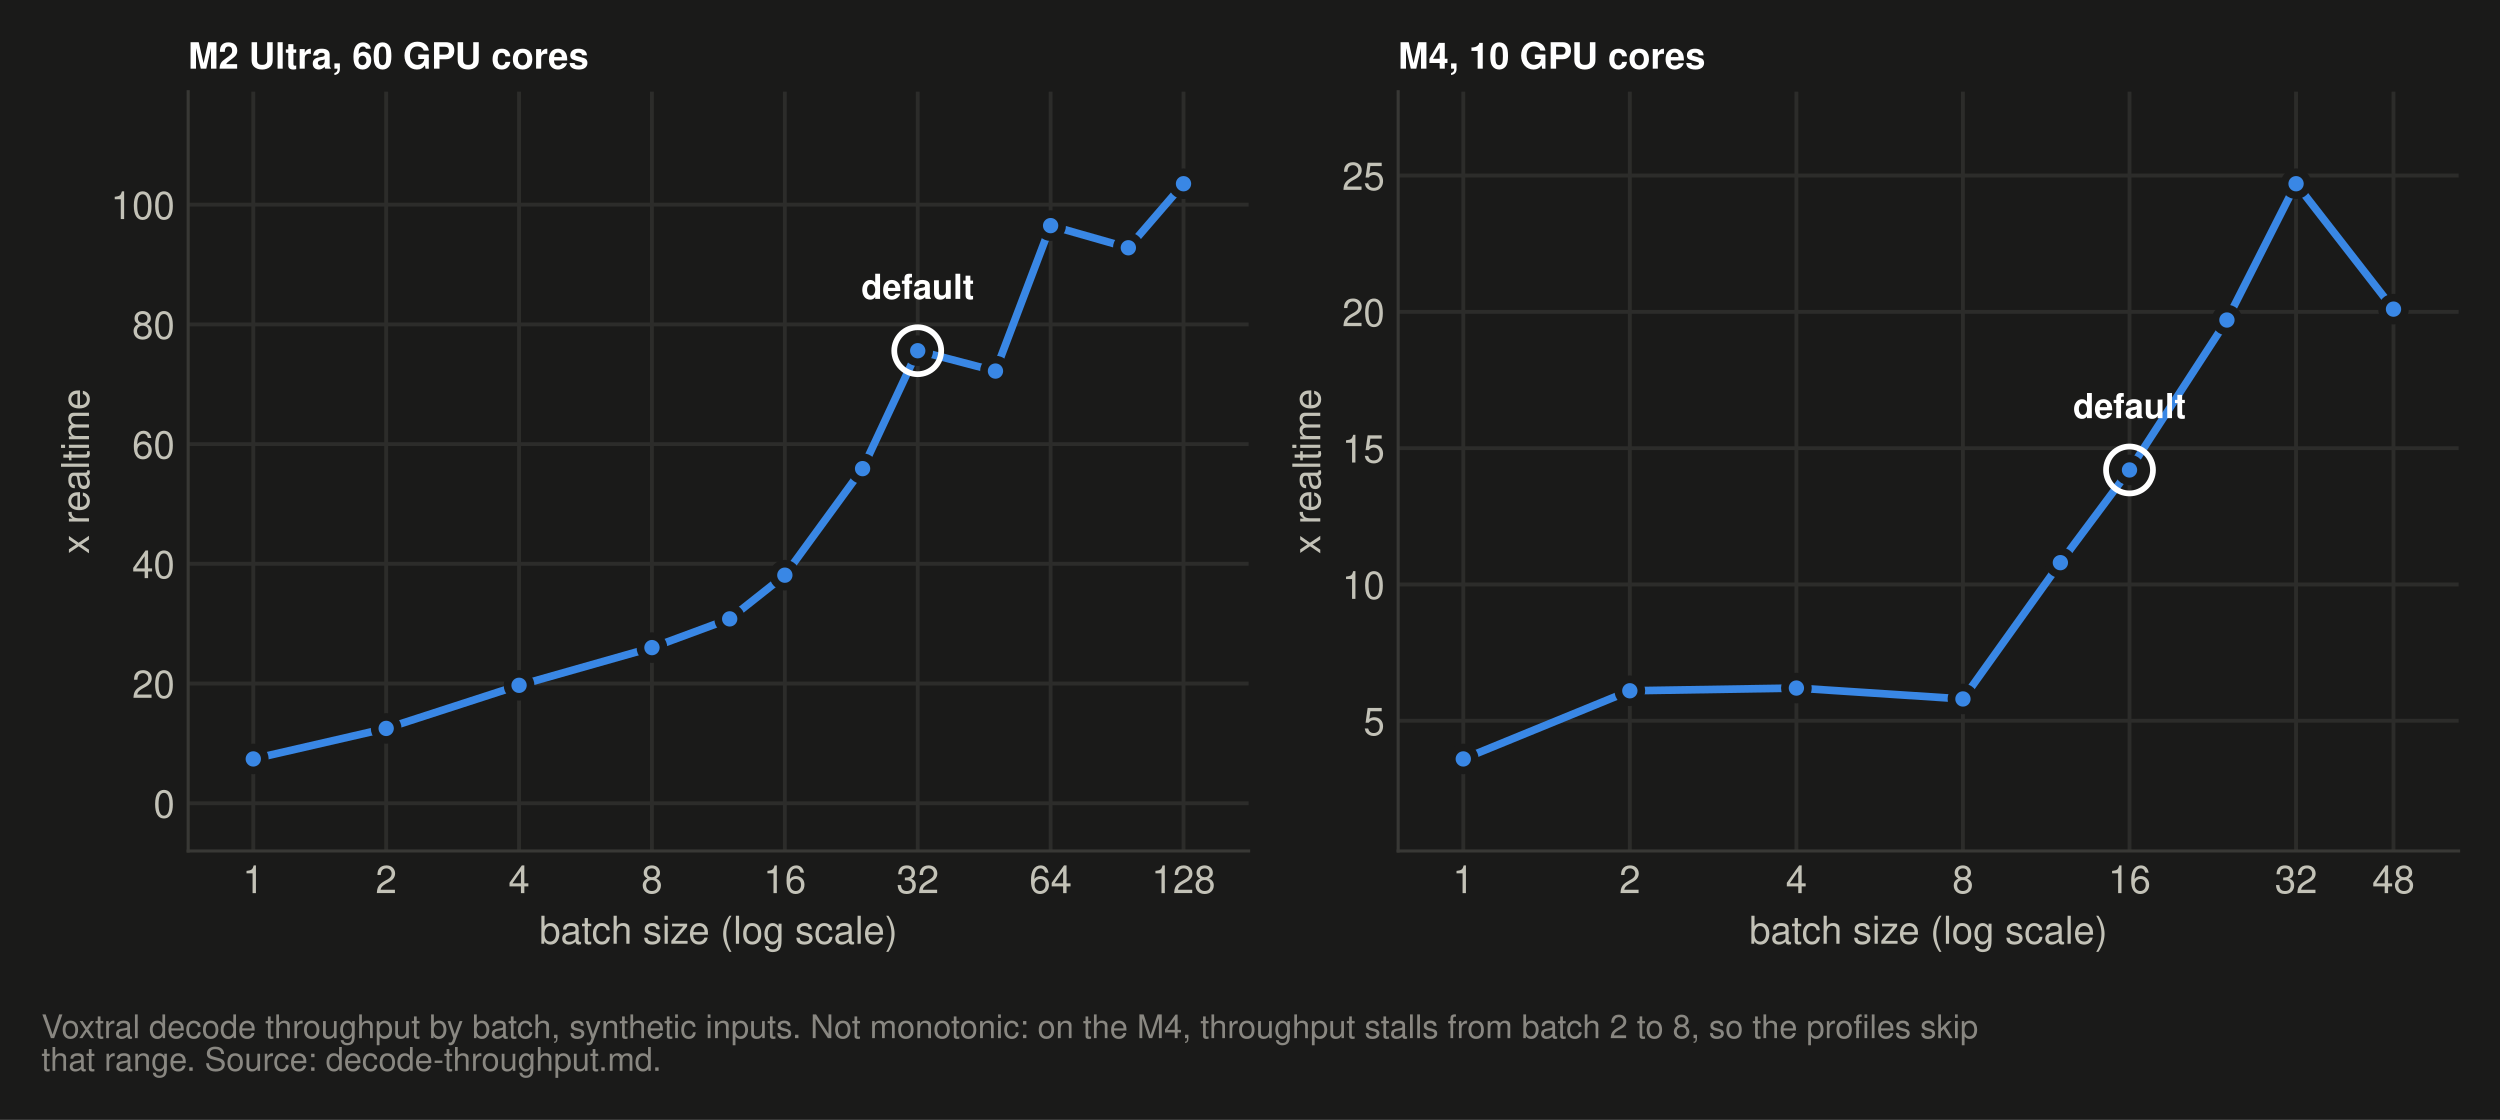
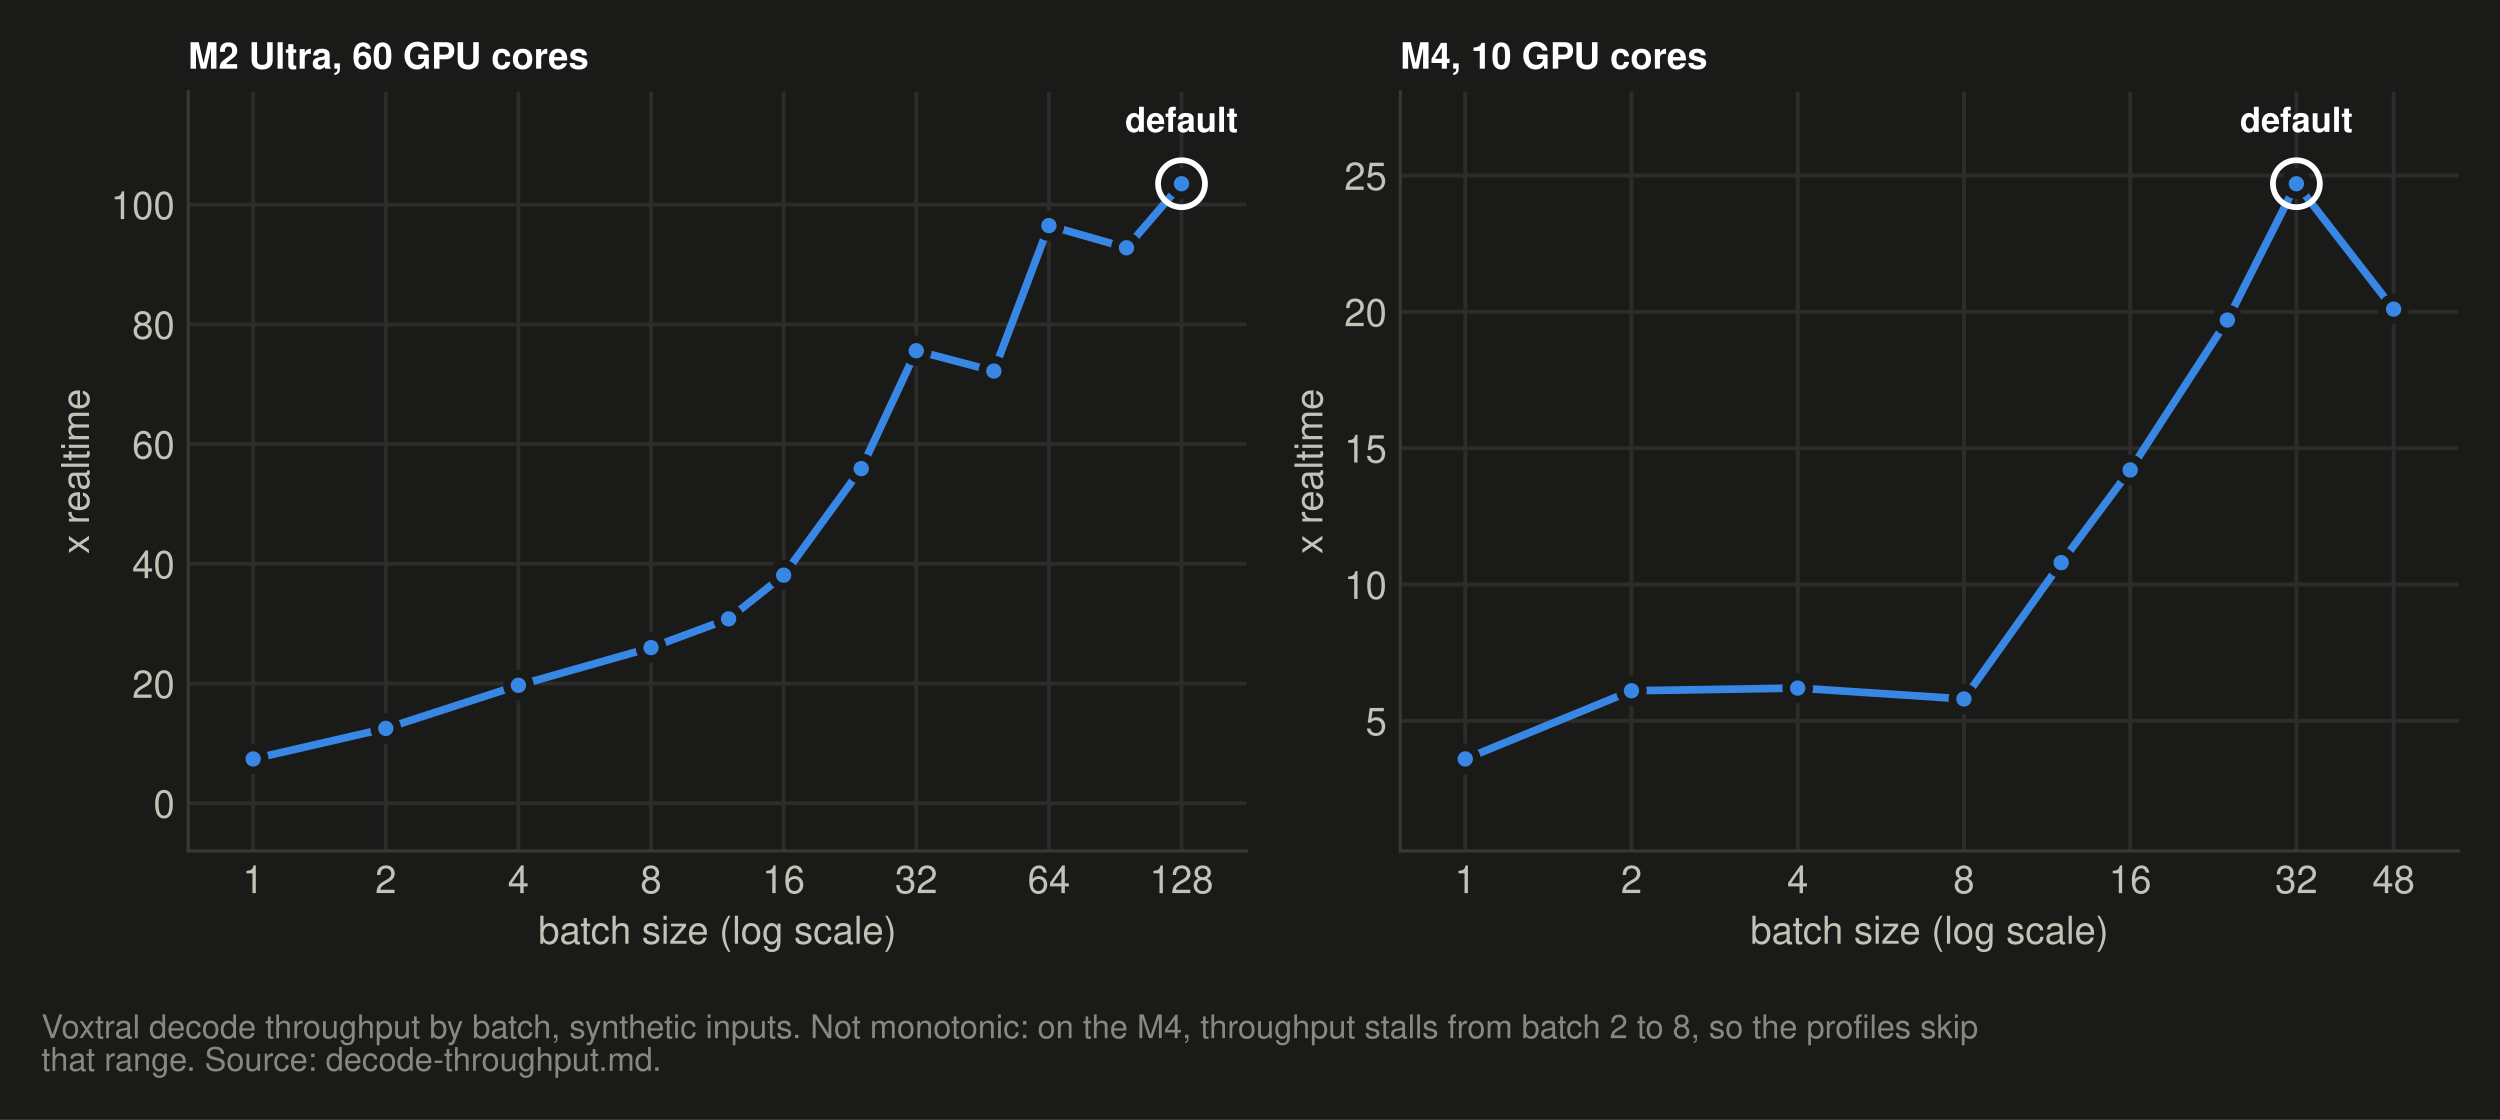
<svg xmlns="http://www.w3.org/2000/svg" xmlns:xlink="http://www.w3.org/1999/xlink" width="652.32pt" height="292.202pt" viewBox="0 0 652.32 292.202" version="1.1">
  <defs>
    <style type="text/css">*{stroke-linejoin: round; stroke-linecap: butt}</style>
  </defs>
  <g id="figure_1">
    <g id="patch_1">
      <path d="M 0 292.202  L 652.32 292.202  L 652.32 0  L 0 0  z " style="fill: #1a1a19" />
    </g>
    <g id="axes_1">
      <g id="patch_2">
-         <path d="M 49.099 222.041  L 325.8 222.041  L 325.8 23.925  L 49.099 23.925  z " style="fill: #1a1a19" />
+         <path d="M 49.099 222.041  L 325.248 222.041  L 325.248 23.925  L 49.099 23.925  z " style="fill: #1a1a19" />
      </g>
      <g id="matplotlib.axis_1">
        <g id="xtick_1">
          <g id="line2d_1">
-             <path d="M 66.09 222.041  L 66.09 23.925  " clip-path="url(#p92f41f80eb)" style="fill: none; stroke: #2c2c2a; stroke-linecap: round" />
+             <path d="M 66.056 222.041  L 66.056 23.925  " clip-path="url(#pb7563dc674)" style="fill: none; stroke: #2c2c2a; stroke-linecap: round" />
          </g>
          <g id="line2d_2" />
          <g id="text_1">
-             <text style="font-size: 10px; font-family: 'Helvetica', 'Arial', 'DejaVu Sans'; text-anchor: middle; fill: #c3c2b7" x="66.09" y="233.041" transform="rotate(-0 66.08962 233.0408)">1</text>
+             <text style="font-size: 10px; font-family: 'Helvetica', 'Arial', 'DejaVu Sans'; text-anchor: middle; fill: #c3c2b7" x="66.056" y="233.041" transform="rotate(-0 66.05575 233.0408)">1</text>
          </g>
        </g>
        <g id="xtick_2">
          <g id="line2d_3">
-             <path d="M 100.764 222.041  L 100.764 23.925  " clip-path="url(#p92f41f80eb)" style="fill: none; stroke: #2c2c2a; stroke-linecap: round" />
+             <path d="M 100.661 222.041  L 100.661 23.925  " clip-path="url(#pb7563dc674)" style="fill: none; stroke: #2c2c2a; stroke-linecap: round" />
          </g>
          <g id="line2d_4" />
          <g id="text_2">
-             <text style="font-size: 10px; font-family: 'Helvetica', 'Arial', 'DejaVu Sans'; text-anchor: middle; fill: #c3c2b7" x="100.764" y="233.041" transform="rotate(-0 100.7639 233.0408)">2</text>
+             <text style="font-size: 10px; font-family: 'Helvetica', 'Arial', 'DejaVu Sans'; text-anchor: middle; fill: #c3c2b7" x="100.661" y="233.041" transform="rotate(-0 100.6609 233.0408)">2</text>
          </g>
        </g>
        <g id="xtick_3">
          <g id="line2d_5">
-             <path d="M 135.438 222.041  L 135.438 23.925  " clip-path="url(#p92f41f80eb)" style="fill: none; stroke: #2c2c2a; stroke-linecap: round" />
+             <path d="M 135.266 222.041  L 135.266 23.925  " clip-path="url(#pb7563dc674)" style="fill: none; stroke: #2c2c2a; stroke-linecap: round" />
          </g>
          <g id="line2d_6" />
          <g id="text_3">
-             <text style="font-size: 10px; font-family: 'Helvetica', 'Arial', 'DejaVu Sans'; text-anchor: middle; fill: #c3c2b7" x="135.438" y="233.041" transform="rotate(-0 135.4382 233.0408)">4</text>
+             <text style="font-size: 10px; font-family: 'Helvetica', 'Arial', 'DejaVu Sans'; text-anchor: middle; fill: #c3c2b7" x="135.266" y="233.041" transform="rotate(-0 135.2661 233.0408)">4</text>
          </g>
        </g>
        <g id="xtick_4">
          <g id="line2d_7">
-             <path d="M 170.112 222.041  L 170.112 23.925  " clip-path="url(#p92f41f80eb)" style="fill: none; stroke: #2c2c2a; stroke-linecap: round" />
+             <path d="M 169.871 222.041  L 169.871 23.925  " clip-path="url(#pb7563dc674)" style="fill: none; stroke: #2c2c2a; stroke-linecap: round" />
          </g>
          <g id="line2d_8" />
          <g id="text_4">
-             <text style="font-size: 10px; font-family: 'Helvetica', 'Arial', 'DejaVu Sans'; text-anchor: middle; fill: #c3c2b7" x="170.112" y="233.041" transform="rotate(-0 170.1125 233.0408)">8</text>
+             <text style="font-size: 10px; font-family: 'Helvetica', 'Arial', 'DejaVu Sans'; text-anchor: middle; fill: #c3c2b7" x="169.871" y="233.041" transform="rotate(-0 169.8712 233.0408)">8</text>
          </g>
        </g>
        <g id="xtick_5">
          <g id="line2d_9">
-             <path d="M 204.787 222.041  L 204.787 23.925  " clip-path="url(#p92f41f80eb)" style="fill: none; stroke: #2c2c2a; stroke-linecap: round" />
+             <path d="M 204.476 222.041  L 204.476 23.925  " clip-path="url(#pb7563dc674)" style="fill: none; stroke: #2c2c2a; stroke-linecap: round" />
          </g>
          <g id="line2d_10" />
          <g id="text_5">
-             <text style="font-size: 10px; font-family: 'Helvetica', 'Arial', 'DejaVu Sans'; text-anchor: middle; fill: #c3c2b7" x="204.787" y="233.041" transform="rotate(-0 204.7868 233.0408)">16</text>
+             <text style="font-size: 10px; font-family: 'Helvetica', 'Arial', 'DejaVu Sans'; text-anchor: middle; fill: #c3c2b7" x="204.476" y="233.041" transform="rotate(-0 204.4764 233.0408)">16</text>
          </g>
        </g>
        <g id="xtick_6">
          <g id="line2d_11">
-             <path d="M 239.461 222.041  L 239.461 23.925  " clip-path="url(#p92f41f80eb)" style="fill: none; stroke: #2c2c2a; stroke-linecap: round" />
+             <path d="M 239.082 222.041  L 239.082 23.925  " clip-path="url(#pb7563dc674)" style="fill: none; stroke: #2c2c2a; stroke-linecap: round" />
          </g>
          <g id="line2d_12" />
          <g id="text_6">
-             <text style="font-size: 10px; font-family: 'Helvetica', 'Arial', 'DejaVu Sans'; text-anchor: middle; fill: #c3c2b7" x="239.461" y="233.041" transform="rotate(-0 239.461 233.0408)">32</text>
+             <text style="font-size: 10px; font-family: 'Helvetica', 'Arial', 'DejaVu Sans'; text-anchor: middle; fill: #c3c2b7" x="239.082" y="233.041" transform="rotate(-0 239.0815 233.0408)">32</text>
          </g>
        </g>
        <g id="xtick_7">
          <g id="line2d_13">
-             <path d="M 274.135 222.041  L 274.135 23.925  " clip-path="url(#p92f41f80eb)" style="fill: none; stroke: #2c2c2a; stroke-linecap: round" />
+             <path d="M 273.687 222.041  L 273.687 23.925  " clip-path="url(#pb7563dc674)" style="fill: none; stroke: #2c2c2a; stroke-linecap: round" />
          </g>
          <g id="line2d_14" />
          <g id="text_7">
-             <text style="font-size: 10px; font-family: 'Helvetica', 'Arial', 'DejaVu Sans'; text-anchor: middle; fill: #c3c2b7" x="274.135" y="233.041" transform="rotate(-0 274.1353 233.0408)">64</text>
+             <text style="font-size: 10px; font-family: 'Helvetica', 'Arial', 'DejaVu Sans'; text-anchor: middle; fill: #c3c2b7" x="273.687" y="233.041" transform="rotate(-0 273.6867 233.0408)">64</text>
          </g>
        </g>
        <g id="xtick_8">
          <g id="line2d_15">
-             <path d="M 308.81 222.041  L 308.81 23.925  " clip-path="url(#p92f41f80eb)" style="fill: none; stroke: #2c2c2a; stroke-linecap: round" />
+             <path d="M 308.292 222.041  L 308.292 23.925  " clip-path="url(#pb7563dc674)" style="fill: none; stroke: #2c2c2a; stroke-linecap: round" />
          </g>
          <g id="line2d_16" />
          <g id="text_8">
-             <text style="font-size: 10px; font-family: 'Helvetica', 'Arial', 'DejaVu Sans'; text-anchor: middle; fill: #c3c2b7" x="308.81" y="233.041" transform="rotate(-0 308.8096 233.0408)">128</text>
+             <text style="font-size: 10px; font-family: 'Helvetica', 'Arial', 'DejaVu Sans'; text-anchor: middle; fill: #c3c2b7" x="308.292" y="233.041" transform="rotate(-0 308.2918 233.0408)">128</text>
          </g>
        </g>
        <g id="text_9">
-           <text style="font-size: 10px; font-family: 'Helvetica', 'Arial', 'DejaVu Sans'; text-anchor: middle; fill: #c3c2b7" x="187.45" y="246.24" transform="rotate(-0 187.4496 246.24)">batch size (log scale)</text>
+           <text style="font-size: 10px; font-family: 'Helvetica', 'Arial', 'DejaVu Sans'; text-anchor: middle; fill: #c3c2b7" x="187.174" y="246.24" transform="rotate(-0 187.1738 246.24)">batch size (log scale)</text>
        </g>
      </g>
      <g id="matplotlib.axis_2">
        <g id="ytick_1">
          <g id="line2d_17">
-             <path d="M 49.099 209.584  L 325.8 209.584  " clip-path="url(#p92f41f80eb)" style="fill: none; stroke: #2c2c2a; stroke-linecap: round" />
+             <path d="M 49.099 209.584  L 325.248 209.584  " clip-path="url(#pb7563dc674)" style="fill: none; stroke: #2c2c2a; stroke-linecap: round" />
          </g>
          <g id="line2d_18" />
          <g id="text_10">
            <text style="font-size: 10px; font-family: 'Helvetica', 'Arial', 'DejaVu Sans'; text-anchor: end; fill: #c3c2b7" x="45.599" y="213.334" transform="rotate(-0 45.59922 213.334)">0</text>
          </g>
        </g>
        <g id="ytick_2">
          <g id="line2d_19">
-             <path d="M 49.099 178.348  L 325.8 178.348  " clip-path="url(#p92f41f80eb)" style="fill: none; stroke: #2c2c2a; stroke-linecap: round" />
+             <path d="M 49.099 178.348  L 325.248 178.348  " clip-path="url(#pb7563dc674)" style="fill: none; stroke: #2c2c2a; stroke-linecap: round" />
          </g>
          <g id="line2d_20" />
          <g id="text_11">
            <text style="font-size: 10px; font-family: 'Helvetica', 'Arial', 'DejaVu Sans'; text-anchor: end; fill: #c3c2b7" x="45.599" y="182.098" transform="rotate(-0 45.59922 182.0982)">20</text>
          </g>
        </g>
        <g id="ytick_3">
          <g id="line2d_21">
-             <path d="M 49.099 147.112  L 325.8 147.112  " clip-path="url(#p92f41f80eb)" style="fill: none; stroke: #2c2c2a; stroke-linecap: round" />
+             <path d="M 49.099 147.112  L 325.248 147.112  " clip-path="url(#pb7563dc674)" style="fill: none; stroke: #2c2c2a; stroke-linecap: round" />
          </g>
          <g id="line2d_22" />
          <g id="text_12">
            <text style="font-size: 10px; font-family: 'Helvetica', 'Arial', 'DejaVu Sans'; text-anchor: end; fill: #c3c2b7" x="45.599" y="150.862" transform="rotate(-0 45.59922 150.8625)">40</text>
          </g>
        </g>
        <g id="ytick_4">
          <g id="line2d_23">
-             <path d="M 49.099 115.877  L 325.8 115.877  " clip-path="url(#p92f41f80eb)" style="fill: none; stroke: #2c2c2a; stroke-linecap: round" />
+             <path d="M 49.099 115.877  L 325.248 115.877  " clip-path="url(#pb7563dc674)" style="fill: none; stroke: #2c2c2a; stroke-linecap: round" />
          </g>
          <g id="line2d_24" />
          <g id="text_13">
            <text style="font-size: 10px; font-family: 'Helvetica', 'Arial', 'DejaVu Sans'; text-anchor: end; fill: #c3c2b7" x="45.599" y="119.627" transform="rotate(-0 45.59922 119.6268)">60</text>
          </g>
        </g>
        <g id="ytick_5">
          <g id="line2d_25">
-             <path d="M 49.099 84.641  L 325.8 84.641  " clip-path="url(#p92f41f80eb)" style="fill: none; stroke: #2c2c2a; stroke-linecap: round" />
+             <path d="M 49.099 84.641  L 325.248 84.641  " clip-path="url(#pb7563dc674)" style="fill: none; stroke: #2c2c2a; stroke-linecap: round" />
          </g>
          <g id="line2d_26" />
          <g id="text_14">
            <text style="font-size: 10px; font-family: 'Helvetica', 'Arial', 'DejaVu Sans'; text-anchor: end; fill: #c3c2b7" x="45.599" y="88.391" transform="rotate(-0 45.59922 88.39102)">80</text>
          </g>
        </g>
        <g id="ytick_6">
          <g id="line2d_27">
-             <path d="M 49.099 53.405  L 325.8 53.405  " clip-path="url(#p92f41f80eb)" style="fill: none; stroke: #2c2c2a; stroke-linecap: round" />
+             <path d="M 49.099 53.405  L 325.248 53.405  " clip-path="url(#pb7563dc674)" style="fill: none; stroke: #2c2c2a; stroke-linecap: round" />
          </g>
          <g id="line2d_28" />
          <g id="text_15">
            <text style="font-size: 10px; font-family: 'Helvetica', 'Arial', 'DejaVu Sans'; text-anchor: end; fill: #c3c2b7" x="45.599" y="57.155" transform="rotate(-0 45.59922 57.15529)">100</text>
          </g>
        </g>
        <g id="text_16">
          <text style="font-size: 10px; font-family: 'Helvetica', 'Arial', 'DejaVu Sans'; text-anchor: middle; fill: #c3c2b7" x="23.217" y="122.983" transform="rotate(-90 23.21719 122.9829)">x realtime</text>
        </g>
      </g>
      <g id="patch_3">
        <path d="M 49.099 222.041  L 49.099 23.925  " style="fill: none; stroke: #383835; stroke-width: 0.8; stroke-linejoin: miter; stroke-linecap: square" />
      </g>
      <g id="patch_4">
-         <path d="M 49.099 222.041  L 325.8 222.041  " style="fill: none; stroke: #383835; stroke-width: 0.8; stroke-linejoin: miter; stroke-linecap: square" />
+         <path d="M 49.099 222.041  L 325.248 222.041  " style="fill: none; stroke: #383835; stroke-width: 0.8; stroke-linejoin: miter; stroke-linecap: square" />
      </g>
      <g id="line2d_29">
-         <path d="M 66.09 198.027  L 100.764 190.062  L 135.438 178.817  L 170.112 168.978  L 190.396 161.481  L 204.787 150.08  L 225.07 122.28  L 239.461 91.513  L 259.744 96.823  L 274.135 58.872  L 294.418 64.65  L 308.81 47.939  " clip-path="url(#p92f41f80eb)" style="fill: none; stroke: #3987e5; stroke-width: 2; stroke-linecap: round" />
+         <path d="M 66.056 198.027  L 100.661 190.062  L 135.266 178.817  L 169.871 168.978  L 190.114 161.481  L 204.476 150.08  L 224.719 122.28  L 239.082 91.513  L 259.324 96.823  L 273.687 58.872  L 293.929 64.65  L 308.292 47.939  " clip-path="url(#pb7563dc674)" style="fill: none; stroke: #3987e5; stroke-width: 2; stroke-linecap: round" />
        <defs>
          <path id="m226001cfbb" d="M 0 3  C 0.796 3 1.559 2.684 2.121 2.121  C 2.684 1.559 3 0.796 3 0  C 3 -0.796 2.684 -1.559 2.121 -2.121  C 1.559 -2.684 0.796 -3 0 -3  C -0.796 -3 -1.559 -2.684 -2.121 -2.121  C -2.684 -1.559 -3 -0.796 -3 0  C -3 0.796 -2.684 1.559 -2.121 2.121  C -1.559 2.684 -0.796 3 0 3  z " style="stroke: #1a1a19; stroke-width: 2" />
        </defs>
-         <g clip-path="url(#p92f41f80eb)">
-           <use xlink:href="#m226001cfbb" x="66.09" y="198.027" style="fill: #3987e5; stroke: #1a1a19; stroke-width: 2" />
-           <use xlink:href="#m226001cfbb" x="100.764" y="190.062" style="fill: #3987e5; stroke: #1a1a19; stroke-width: 2" />
-           <use xlink:href="#m226001cfbb" x="135.438" y="178.817" style="fill: #3987e5; stroke: #1a1a19; stroke-width: 2" />
-           <use xlink:href="#m226001cfbb" x="170.112" y="168.978" style="fill: #3987e5; stroke: #1a1a19; stroke-width: 2" />
-           <use xlink:href="#m226001cfbb" x="190.396" y="161.481" style="fill: #3987e5; stroke: #1a1a19; stroke-width: 2" />
-           <use xlink:href="#m226001cfbb" x="204.787" y="150.08" style="fill: #3987e5; stroke: #1a1a19; stroke-width: 2" />
-           <use xlink:href="#m226001cfbb" x="225.07" y="122.28" style="fill: #3987e5; stroke: #1a1a19; stroke-width: 2" />
-           <use xlink:href="#m226001cfbb" x="239.461" y="91.513" style="fill: #3987e5; stroke: #1a1a19; stroke-width: 2" />
-           <use xlink:href="#m226001cfbb" x="259.744" y="96.823" style="fill: #3987e5; stroke: #1a1a19; stroke-width: 2" />
-           <use xlink:href="#m226001cfbb" x="274.135" y="58.872" style="fill: #3987e5; stroke: #1a1a19; stroke-width: 2" />
-           <use xlink:href="#m226001cfbb" x="294.418" y="64.65" style="fill: #3987e5; stroke: #1a1a19; stroke-width: 2" />
-           <use xlink:href="#m226001cfbb" x="308.81" y="47.939" style="fill: #3987e5; stroke: #1a1a19; stroke-width: 2" />
+         <g clip-path="url(#pb7563dc674)">
+           <use xlink:href="#m226001cfbb" x="66.056" y="198.027" style="fill: #3987e5; stroke: #1a1a19; stroke-width: 2" />
+           <use xlink:href="#m226001cfbb" x="100.661" y="190.062" style="fill: #3987e5; stroke: #1a1a19; stroke-width: 2" />
+           <use xlink:href="#m226001cfbb" x="135.266" y="178.817" style="fill: #3987e5; stroke: #1a1a19; stroke-width: 2" />
+           <use xlink:href="#m226001cfbb" x="169.871" y="168.978" style="fill: #3987e5; stroke: #1a1a19; stroke-width: 2" />
+           <use xlink:href="#m226001cfbb" x="190.114" y="161.481" style="fill: #3987e5; stroke: #1a1a19; stroke-width: 2" />
+           <use xlink:href="#m226001cfbb" x="204.476" y="150.08" style="fill: #3987e5; stroke: #1a1a19; stroke-width: 2" />
+           <use xlink:href="#m226001cfbb" x="224.719" y="122.28" style="fill: #3987e5; stroke: #1a1a19; stroke-width: 2" />
+           <use xlink:href="#m226001cfbb" x="239.082" y="91.513" style="fill: #3987e5; stroke: #1a1a19; stroke-width: 2" />
+           <use xlink:href="#m226001cfbb" x="259.324" y="96.823" style="fill: #3987e5; stroke: #1a1a19; stroke-width: 2" />
+           <use xlink:href="#m226001cfbb" x="273.687" y="58.872" style="fill: #3987e5; stroke: #1a1a19; stroke-width: 2" />
+           <use xlink:href="#m226001cfbb" x="293.929" y="64.65" style="fill: #3987e5; stroke: #1a1a19; stroke-width: 2" />
+           <use xlink:href="#m226001cfbb" x="308.292" y="47.939" style="fill: #3987e5; stroke: #1a1a19; stroke-width: 2" />
        </g>
      </g>
      <g id="text_17">
-         <text style="font-weight: 700; font-size: 9px; font-family: 'Helvetica', 'Arial', 'DejaVu Sans'; text-anchor: middle; fill: #ffffff" x="239.461" y="77.984" transform="rotate(-0 239.461 77.98359)">default</text>
+         <text style="font-weight: 700; font-size: 9px; font-family: 'Helvetica', 'Arial', 'DejaVu Sans'; text-anchor: middle; fill: #ffffff" x="308.292" y="34.41" transform="rotate(-0 308.2918 34.40974)">default</text>
      </g>
      <g id="text_18">
        <text style="font-weight: 700; font-size: 9.5px; font-family: 'Helvetica', 'Arial', 'DejaVu Sans'; text-anchor: start; fill: #ffffff" x="49.099" y="17.925" transform="rotate(-0 49.09922 17.925)">M2 Ultra, 60 GPU cores</text>
      </g>
      <g id="PathCollection_1">
-         <path d="M 239.461 97.637  C 241.085 97.637 242.643 96.991 243.791 95.843  C 244.94 94.695 245.585 93.137 245.585 91.513  C 245.585 89.889 244.94 88.331 243.791 87.183  C 242.643 86.034 241.085 85.389 239.461 85.389  C 237.837 85.389 236.279 86.034 235.131 87.183  C 233.983 88.331 233.337 89.889 233.337 91.513  C 233.337 93.137 233.983 94.695 235.131 95.843  C 236.279 96.991 237.837 97.637 239.461 97.637  L 239.461 97.637  z " clip-path="url(#p92f41f80eb)" style="fill: none; stroke: #ffffff; stroke-width: 1.5" />
+         <path d="M 308.292 54.063  C 309.916 54.063 311.474 53.418 312.622 52.269  C 313.77 51.121 314.416 49.563 314.416 47.939  C 314.416 46.315 313.77 44.757 312.622 43.609  C 311.474 42.461 309.916 41.815 308.292 41.815  C 306.668 41.815 305.11 42.461 303.962 43.609  C 302.813 44.757 302.168 46.315 302.168 47.939  C 302.168 49.563 302.813 51.121 303.962 52.269  C 305.11 53.418 306.668 54.063 308.292 54.063  L 308.292 54.063  z " clip-path="url(#pb7563dc674)" style="fill: none; stroke: #ffffff; stroke-width: 1.5" />
      </g>
    </g>
    <g id="axes_2">
      <g id="patch_5">
-         <path d="M 364.819 222.041  L 641.52 222.041  L 641.52 23.925  L 364.819 23.925  z " style="fill: #1a1a19" />
+         <path d="M 365.371 222.041  L 641.52 222.041  L 641.52 23.925  L 365.371 23.925  z " style="fill: #1a1a19" />
      </g>
      <g id="matplotlib.axis_3">
        <g id="xtick_9">
          <g id="line2d_30">
-             <path d="M 381.81 222.041  L 381.81 23.925  " clip-path="url(#pe6632bb9fd)" style="fill: none; stroke: #2c2c2a; stroke-linecap: round" />
+             <path d="M 382.327 222.041  L 382.327 23.925  " clip-path="url(#p9bad2d44ac)" style="fill: none; stroke: #2c2c2a; stroke-linecap: round" />
          </g>
          <g id="line2d_31" />
          <g id="text_19">
-             <text style="font-size: 10px; font-family: 'Helvetica', 'Arial', 'DejaVu Sans'; text-anchor: middle; fill: #c3c2b7" x="381.81" y="233.041" transform="rotate(-0 381.8096 233.0408)">1</text>
+             <text style="font-size: 10px; font-family: 'Helvetica', 'Arial', 'DejaVu Sans'; text-anchor: middle; fill: #c3c2b7" x="382.327" y="233.041" transform="rotate(-0 382.3274 233.0408)">1</text>
          </g>
        </g>
        <g id="xtick_10">
          <g id="line2d_32">
-             <path d="M 425.269 222.041  L 425.269 23.925  " clip-path="url(#pe6632bb9fd)" style="fill: none; stroke: #2c2c2a; stroke-linecap: round" />
+             <path d="M 425.7 222.041  L 425.7 23.925  " clip-path="url(#p9bad2d44ac)" style="fill: none; stroke: #2c2c2a; stroke-linecap: round" />
          </g>
          <g id="line2d_33" />
          <g id="text_20">
-             <text style="font-size: 10px; font-family: 'Helvetica', 'Arial', 'DejaVu Sans'; text-anchor: middle; fill: #c3c2b7" x="425.269" y="233.041" transform="rotate(-0 425.2692 233.0408)">2</text>
+             <text style="font-size: 10px; font-family: 'Helvetica', 'Arial', 'DejaVu Sans'; text-anchor: middle; fill: #c3c2b7" x="425.7" y="233.041" transform="rotate(-0 425.7003 233.0408)">2</text>
          </g>
        </g>
        <g id="xtick_11">
          <g id="line2d_34">
-             <path d="M 468.729 222.041  L 468.729 23.925  " clip-path="url(#pe6632bb9fd)" style="fill: none; stroke: #2c2c2a; stroke-linecap: round" />
+             <path d="M 469.073 222.041  L 469.073 23.925  " clip-path="url(#p9bad2d44ac)" style="fill: none; stroke: #2c2c2a; stroke-linecap: round" />
          </g>
          <g id="line2d_35" />
          <g id="text_21">
-             <text style="font-size: 10px; font-family: 'Helvetica', 'Arial', 'DejaVu Sans'; text-anchor: middle; fill: #c3c2b7" x="468.729" y="233.041" transform="rotate(-0 468.7287 233.0408)">4</text>
+             <text style="font-size: 10px; font-family: 'Helvetica', 'Arial', 'DejaVu Sans'; text-anchor: middle; fill: #c3c2b7" x="469.073" y="233.041" transform="rotate(-0 469.0732 233.0408)">4</text>
          </g>
        </g>
        <g id="xtick_12">
          <g id="line2d_36">
-             <path d="M 512.188 222.041  L 512.188 23.925  " clip-path="url(#pe6632bb9fd)" style="fill: none; stroke: #2c2c2a; stroke-linecap: round" />
+             <path d="M 512.446 222.041  L 512.446 23.925  " clip-path="url(#p9bad2d44ac)" style="fill: none; stroke: #2c2c2a; stroke-linecap: round" />
          </g>
          <g id="line2d_37" />
          <g id="text_22">
-             <text style="font-size: 10px; font-family: 'Helvetica', 'Arial', 'DejaVu Sans'; text-anchor: middle; fill: #c3c2b7" x="512.188" y="233.041" transform="rotate(-0 512.1883 233.0408)">8</text>
+             <text style="font-size: 10px; font-family: 'Helvetica', 'Arial', 'DejaVu Sans'; text-anchor: middle; fill: #c3c2b7" x="512.446" y="233.041" transform="rotate(-0 512.4461 233.0408)">8</text>
          </g>
        </g>
        <g id="xtick_13">
          <g id="line2d_38">
-             <path d="M 555.648 222.041  L 555.648 23.925  " clip-path="url(#pe6632bb9fd)" style="fill: none; stroke: #2c2c2a; stroke-linecap: round" />
+             <path d="M 555.819 222.041  L 555.819 23.925  " clip-path="url(#p9bad2d44ac)" style="fill: none; stroke: #2c2c2a; stroke-linecap: round" />
          </g>
          <g id="line2d_39" />
          <g id="text_23">
-             <text style="font-size: 10px; font-family: 'Helvetica', 'Arial', 'DejaVu Sans'; text-anchor: middle; fill: #c3c2b7" x="555.648" y="233.041" transform="rotate(-0 555.6478 233.0408)">16</text>
+             <text style="font-size: 10px; font-family: 'Helvetica', 'Arial', 'DejaVu Sans'; text-anchor: middle; fill: #c3c2b7" x="555.819" y="233.041" transform="rotate(-0 555.819 233.0408)">16</text>
          </g>
        </g>
        <g id="xtick_14">
          <g id="line2d_40">
-             <path d="M 599.107 222.041  L 599.107 23.925  " clip-path="url(#pe6632bb9fd)" style="fill: none; stroke: #2c2c2a; stroke-linecap: round" />
+             <path d="M 599.192 222.041  L 599.192 23.925  " clip-path="url(#p9bad2d44ac)" style="fill: none; stroke: #2c2c2a; stroke-linecap: round" />
          </g>
          <g id="line2d_41" />
          <g id="text_24">
-             <text style="font-size: 10px; font-family: 'Helvetica', 'Arial', 'DejaVu Sans'; text-anchor: middle; fill: #c3c2b7" x="599.107" y="233.041" transform="rotate(-0 599.1074 233.0408)">32</text>
+             <text style="font-size: 10px; font-family: 'Helvetica', 'Arial', 'DejaVu Sans'; text-anchor: middle; fill: #c3c2b7" x="599.192" y="233.041" transform="rotate(-0 599.1919 233.0408)">32</text>
          </g>
        </g>
        <g id="xtick_15">
          <g id="line2d_42">
-             <path d="M 624.53 222.041  L 624.53 23.925  " clip-path="url(#pe6632bb9fd)" style="fill: none; stroke: #2c2c2a; stroke-linecap: round" />
+             <path d="M 624.563 222.041  L 624.563 23.925  " clip-path="url(#p9bad2d44ac)" style="fill: none; stroke: #2c2c2a; stroke-linecap: round" />
          </g>
          <g id="line2d_43" />
          <g id="text_25">
-             <text style="font-size: 10px; font-family: 'Helvetica', 'Arial', 'DejaVu Sans'; text-anchor: middle; fill: #c3c2b7" x="624.53" y="233.041" transform="rotate(-0 624.5296 233.0408)">48</text>
+             <text style="font-size: 10px; font-family: 'Helvetica', 'Arial', 'DejaVu Sans'; text-anchor: middle; fill: #c3c2b7" x="624.563" y="233.041" transform="rotate(-0 624.5635 233.0408)">48</text>
          </g>
        </g>
        <g id="text_26">
-           <text style="font-size: 10px; font-family: 'Helvetica', 'Arial', 'DejaVu Sans'; text-anchor: middle; fill: #c3c2b7" x="503.17" y="246.24" transform="rotate(-0 503.1696 246.24)">batch size (log scale)</text>
+           <text style="font-size: 10px; font-family: 'Helvetica', 'Arial', 'DejaVu Sans'; text-anchor: middle; fill: #c3c2b7" x="503.445" y="246.24" transform="rotate(-0 503.4454 246.24)">batch size (log scale)</text>
        </g>
      </g>
      <g id="matplotlib.axis_4">
        <g id="ytick_7">
          <g id="line2d_44">
-             <path d="M 364.819 188.068  L 641.52 188.068  " clip-path="url(#pe6632bb9fd)" style="fill: none; stroke: #2c2c2a; stroke-linecap: round" />
+             <path d="M 365.371 188.068  L 641.52 188.068  " clip-path="url(#p9bad2d44ac)" style="fill: none; stroke: #2c2c2a; stroke-linecap: round" />
          </g>
          <g id="line2d_45" />
          <g id="text_27">
-             <text style="font-size: 10px; font-family: 'Helvetica', 'Arial', 'DejaVu Sans'; text-anchor: end; fill: #c3c2b7" x="361.319" y="191.818" transform="rotate(-0 361.3192 191.8183)">5</text>
+             <text style="font-size: 10px; font-family: 'Helvetica', 'Arial', 'DejaVu Sans'; text-anchor: end; fill: #c3c2b7" x="361.871" y="191.818" transform="rotate(-0 361.8708 191.8183)">5</text>
          </g>
        </g>
        <g id="ytick_8">
          <g id="line2d_46">
-             <path d="M 364.819 152.503  L 641.52 152.503  " clip-path="url(#pe6632bb9fd)" style="fill: none; stroke: #2c2c2a; stroke-linecap: round" />
+             <path d="M 365.371 152.503  L 641.52 152.503  " clip-path="url(#p9bad2d44ac)" style="fill: none; stroke: #2c2c2a; stroke-linecap: round" />
          </g>
          <g id="line2d_47" />
          <g id="text_28">
-             <text style="font-size: 10px; font-family: 'Helvetica', 'Arial', 'DejaVu Sans'; text-anchor: end; fill: #c3c2b7" x="361.319" y="156.253" transform="rotate(-0 361.3192 156.2525)">10</text>
+             <text style="font-size: 10px; font-family: 'Helvetica', 'Arial', 'DejaVu Sans'; text-anchor: end; fill: #c3c2b7" x="361.871" y="156.253" transform="rotate(-0 361.8708 156.2525)">10</text>
          </g>
        </g>
        <g id="ytick_9">
          <g id="line2d_48">
-             <path d="M 364.819 116.937  L 641.52 116.937  " clip-path="url(#pe6632bb9fd)" style="fill: none; stroke: #2c2c2a; stroke-linecap: round" />
+             <path d="M 365.371 116.937  L 641.52 116.937  " clip-path="url(#p9bad2d44ac)" style="fill: none; stroke: #2c2c2a; stroke-linecap: round" />
          </g>
          <g id="line2d_49" />
          <g id="text_29">
-             <text style="font-size: 10px; font-family: 'Helvetica', 'Arial', 'DejaVu Sans'; text-anchor: end; fill: #c3c2b7" x="361.319" y="120.687" transform="rotate(-0 361.3192 120.6867)">15</text>
+             <text style="font-size: 10px; font-family: 'Helvetica', 'Arial', 'DejaVu Sans'; text-anchor: end; fill: #c3c2b7" x="361.871" y="120.687" transform="rotate(-0 361.8708 120.6867)">15</text>
          </g>
        </g>
        <g id="ytick_10">
          <g id="line2d_50">
-             <path d="M 364.819 81.371  L 641.52 81.371  " clip-path="url(#pe6632bb9fd)" style="fill: none; stroke: #2c2c2a; stroke-linecap: round" />
+             <path d="M 365.371 81.371  L 641.52 81.371  " clip-path="url(#p9bad2d44ac)" style="fill: none; stroke: #2c2c2a; stroke-linecap: round" />
          </g>
          <g id="line2d_51" />
          <g id="text_30">
-             <text style="font-size: 10px; font-family: 'Helvetica', 'Arial', 'DejaVu Sans'; text-anchor: end; fill: #c3c2b7" x="361.319" y="85.121" transform="rotate(-0 361.3192 85.12089)">20</text>
+             <text style="font-size: 10px; font-family: 'Helvetica', 'Arial', 'DejaVu Sans'; text-anchor: end; fill: #c3c2b7" x="361.871" y="85.121" transform="rotate(-0 361.8708 85.12089)">20</text>
          </g>
        </g>
        <g id="ytick_11">
          <g id="line2d_52">
-             <path d="M 364.819 45.805  L 641.52 45.805  " clip-path="url(#pe6632bb9fd)" style="fill: none; stroke: #2c2c2a; stroke-linecap: round" />
+             <path d="M 365.371 45.805  L 641.52 45.805  " clip-path="url(#p9bad2d44ac)" style="fill: none; stroke: #2c2c2a; stroke-linecap: round" />
          </g>
          <g id="line2d_53" />
          <g id="text_31">
-             <text style="font-size: 10px; font-family: 'Helvetica', 'Arial', 'DejaVu Sans'; text-anchor: end; fill: #c3c2b7" x="361.319" y="49.555" transform="rotate(-0 361.3192 49.55509)">25</text>
+             <text style="font-size: 10px; font-family: 'Helvetica', 'Arial', 'DejaVu Sans'; text-anchor: end; fill: #c3c2b7" x="361.871" y="49.555" transform="rotate(-0 361.8708 49.55509)">25</text>
          </g>
        </g>
        <g id="text_32">
-           <text style="font-size: 10px; font-family: 'Helvetica', 'Arial', 'DejaVu Sans'; text-anchor: middle; fill: #c3c2b7" x="344.498" y="122.983" transform="rotate(-90 344.4981 122.9829)">x realtime</text>
+           <text style="font-size: 10px; font-family: 'Helvetica', 'Arial', 'DejaVu Sans'; text-anchor: middle; fill: #c3c2b7" x="345.05" y="122.983" transform="rotate(-90 345.0498 122.9829)">x realtime</text>
        </g>
      </g>
      <g id="patch_6">
-         <path d="M 364.819 222.041  L 364.819 23.925  " style="fill: none; stroke: #383835; stroke-width: 0.8; stroke-linejoin: miter; stroke-linecap: square" />
+         <path d="M 365.371 222.041  L 365.371 23.925  " style="fill: none; stroke: #383835; stroke-width: 0.8; stroke-linejoin: miter; stroke-linecap: square" />
      </g>
      <g id="patch_7">
-         <path d="M 364.819 222.041  L 641.52 222.041  " style="fill: none; stroke: #383835; stroke-width: 0.8; stroke-linejoin: miter; stroke-linecap: square" />
+         <path d="M 365.371 222.041  L 641.52 222.041  " style="fill: none; stroke: #383835; stroke-width: 0.8; stroke-linejoin: miter; stroke-linecap: square" />
      </g>
      <g id="line2d_54">
-         <path d="M 381.81 198.027  L 425.269 180.244  L 468.729 179.533  L 512.188 182.378  L 537.61 146.812  L 555.648 122.627  L 581.07 83.505  L 599.107 47.939  L 624.53 80.66  " clip-path="url(#pe6632bb9fd)" style="fill: none; stroke: #3987e5; stroke-width: 2; stroke-linecap: round" />
-         <g clip-path="url(#pe6632bb9fd)">
-           <use xlink:href="#m226001cfbb" x="381.81" y="198.027" style="fill: #3987e5; stroke: #1a1a19; stroke-width: 2" />
-           <use xlink:href="#m226001cfbb" x="425.269" y="180.244" style="fill: #3987e5; stroke: #1a1a19; stroke-width: 2" />
-           <use xlink:href="#m226001cfbb" x="468.729" y="179.533" style="fill: #3987e5; stroke: #1a1a19; stroke-width: 2" />
-           <use xlink:href="#m226001cfbb" x="512.188" y="182.378" style="fill: #3987e5; stroke: #1a1a19; stroke-width: 2" />
-           <use xlink:href="#m226001cfbb" x="537.61" y="146.812" style="fill: #3987e5; stroke: #1a1a19; stroke-width: 2" />
-           <use xlink:href="#m226001cfbb" x="555.648" y="122.627" style="fill: #3987e5; stroke: #1a1a19; stroke-width: 2" />
-           <use xlink:href="#m226001cfbb" x="581.07" y="83.505" style="fill: #3987e5; stroke: #1a1a19; stroke-width: 2" />
-           <use xlink:href="#m226001cfbb" x="599.107" y="47.939" style="fill: #3987e5; stroke: #1a1a19; stroke-width: 2" />
-           <use xlink:href="#m226001cfbb" x="624.53" y="80.66" style="fill: #3987e5; stroke: #1a1a19; stroke-width: 2" />
+         <path d="M 382.327 198.027  L 425.7 180.244  L 469.073 179.533  L 512.446 182.378  L 537.818 146.812  L 555.819 122.627  L 581.191 83.505  L 599.192 47.939  L 624.563 80.66  " clip-path="url(#p9bad2d44ac)" style="fill: none; stroke: #3987e5; stroke-width: 2; stroke-linecap: round" />
+         <g clip-path="url(#p9bad2d44ac)">
+           <use xlink:href="#m226001cfbb" x="382.327" y="198.027" style="fill: #3987e5; stroke: #1a1a19; stroke-width: 2" />
+           <use xlink:href="#m226001cfbb" x="425.7" y="180.244" style="fill: #3987e5; stroke: #1a1a19; stroke-width: 2" />
+           <use xlink:href="#m226001cfbb" x="469.073" y="179.533" style="fill: #3987e5; stroke: #1a1a19; stroke-width: 2" />
+           <use xlink:href="#m226001cfbb" x="512.446" y="182.378" style="fill: #3987e5; stroke: #1a1a19; stroke-width: 2" />
+           <use xlink:href="#m226001cfbb" x="537.818" y="146.812" style="fill: #3987e5; stroke: #1a1a19; stroke-width: 2" />
+           <use xlink:href="#m226001cfbb" x="555.819" y="122.627" style="fill: #3987e5; stroke: #1a1a19; stroke-width: 2" />
+           <use xlink:href="#m226001cfbb" x="581.191" y="83.505" style="fill: #3987e5; stroke: #1a1a19; stroke-width: 2" />
+           <use xlink:href="#m226001cfbb" x="599.192" y="47.939" style="fill: #3987e5; stroke: #1a1a19; stroke-width: 2" />
+           <use xlink:href="#m226001cfbb" x="624.563" y="80.66" style="fill: #3987e5; stroke: #1a1a19; stroke-width: 2" />
        </g>
      </g>
      <g id="text_33">
-         <text style="font-weight: 700; font-size: 9px; font-family: 'Helvetica', 'Arial', 'DejaVu Sans'; text-anchor: middle; fill: #ffffff" x="555.648" y="109.098" transform="rotate(-0 555.6478 109.0979)">default</text>
+         <text style="font-weight: 700; font-size: 9px; font-family: 'Helvetica', 'Arial', 'DejaVu Sans'; text-anchor: middle; fill: #ffffff" x="599.192" y="34.41" transform="rotate(-0 599.1919 34.40974)">default</text>
      </g>
      <g id="text_34">
-         <text style="font-weight: 700; font-size: 9.5px; font-family: 'Helvetica', 'Arial', 'DejaVu Sans'; text-anchor: start; fill: #ffffff" x="364.819" y="17.925" transform="rotate(-0 364.8192 17.925)">M4, 10 GPU cores</text>
+         <text style="font-weight: 700; font-size: 9.5px; font-family: 'Helvetica', 'Arial', 'DejaVu Sans'; text-anchor: start; fill: #ffffff" x="365.371" y="17.925" transform="rotate(-0 365.3708 17.925)">M4, 10 GPU cores</text>
      </g>
      <g id="PathCollection_2">
-         <path d="M 555.648 128.751  C 557.272 128.751 558.83 128.106 559.978 126.957  C 561.126 125.809 561.772 124.251 561.772 122.627  C 561.772 121.003 561.126 119.445 559.978 118.297  C 558.83 117.149 557.272 116.504 555.648 116.504  C 554.024 116.504 552.466 117.149 551.318 118.297  C 550.169 119.445 549.524 121.003 549.524 122.627  C 549.524 124.251 550.169 125.809 551.318 126.957  C 552.466 128.106 554.024 128.751 555.648 128.751  L 555.648 128.751  z " clip-path="url(#pe6632bb9fd)" style="fill: none; stroke: #ffffff; stroke-width: 1.5" />
+         <path d="M 599.192 54.063  C 600.816 54.063 602.374 53.418 603.522 52.269  C 604.67 51.121 605.316 49.563 605.316 47.939  C 605.316 46.315 604.67 44.757 603.522 43.609  C 602.374 42.461 600.816 41.815 599.192 41.815  C 597.568 41.815 596.01 42.461 594.862 43.609  C 593.713 44.757 593.068 46.315 593.068 47.939  C 593.068 49.563 593.713 51.121 594.862 52.269  C 596.01 53.418 597.568 54.063 599.192 54.063  L 599.192 54.063  z " clip-path="url(#p9bad2d44ac)" style="fill: none; stroke: #ffffff; stroke-width: 1.5" />
      </g>
    </g>
    <g id="text_35">
      <text style="font-size: 8.5px; font-family: 'Helvetica', 'Arial', 'DejaVu Sans'; fill: #898781" transform="translate(10.8 270.8856)">Voxtral decode throughput by batch, synthetic inputs. Not monotonic: on the M4, throughput stalls from batch 2 to 8, so the profiles skip</text>
      <text style="font-size: 8.5px; font-family: 'Helvetica', 'Arial', 'DejaVu Sans'; fill: #898781" transform="translate(10.8 279.3944)">that range. Source: decode-throughput.md.</text>
    </g>
  </g>
  <defs>
-     <clipPath id="p92f41f80eb">
-       <rect x="49.099" y="23.925" width="276.701" height="198.116" />
+     <clipPath id="pb7563dc674">
+       <rect x="49.099" y="23.925" width="276.149" height="198.116" />
    </clipPath>
-     <clipPath id="pe6632bb9fd">
-       <rect x="364.819" y="23.925" width="276.701" height="198.116" />
+     <clipPath id="p9bad2d44ac">
+       <rect x="365.371" y="23.925" width="276.149" height="198.116" />
    </clipPath>
  </defs>
</svg>
